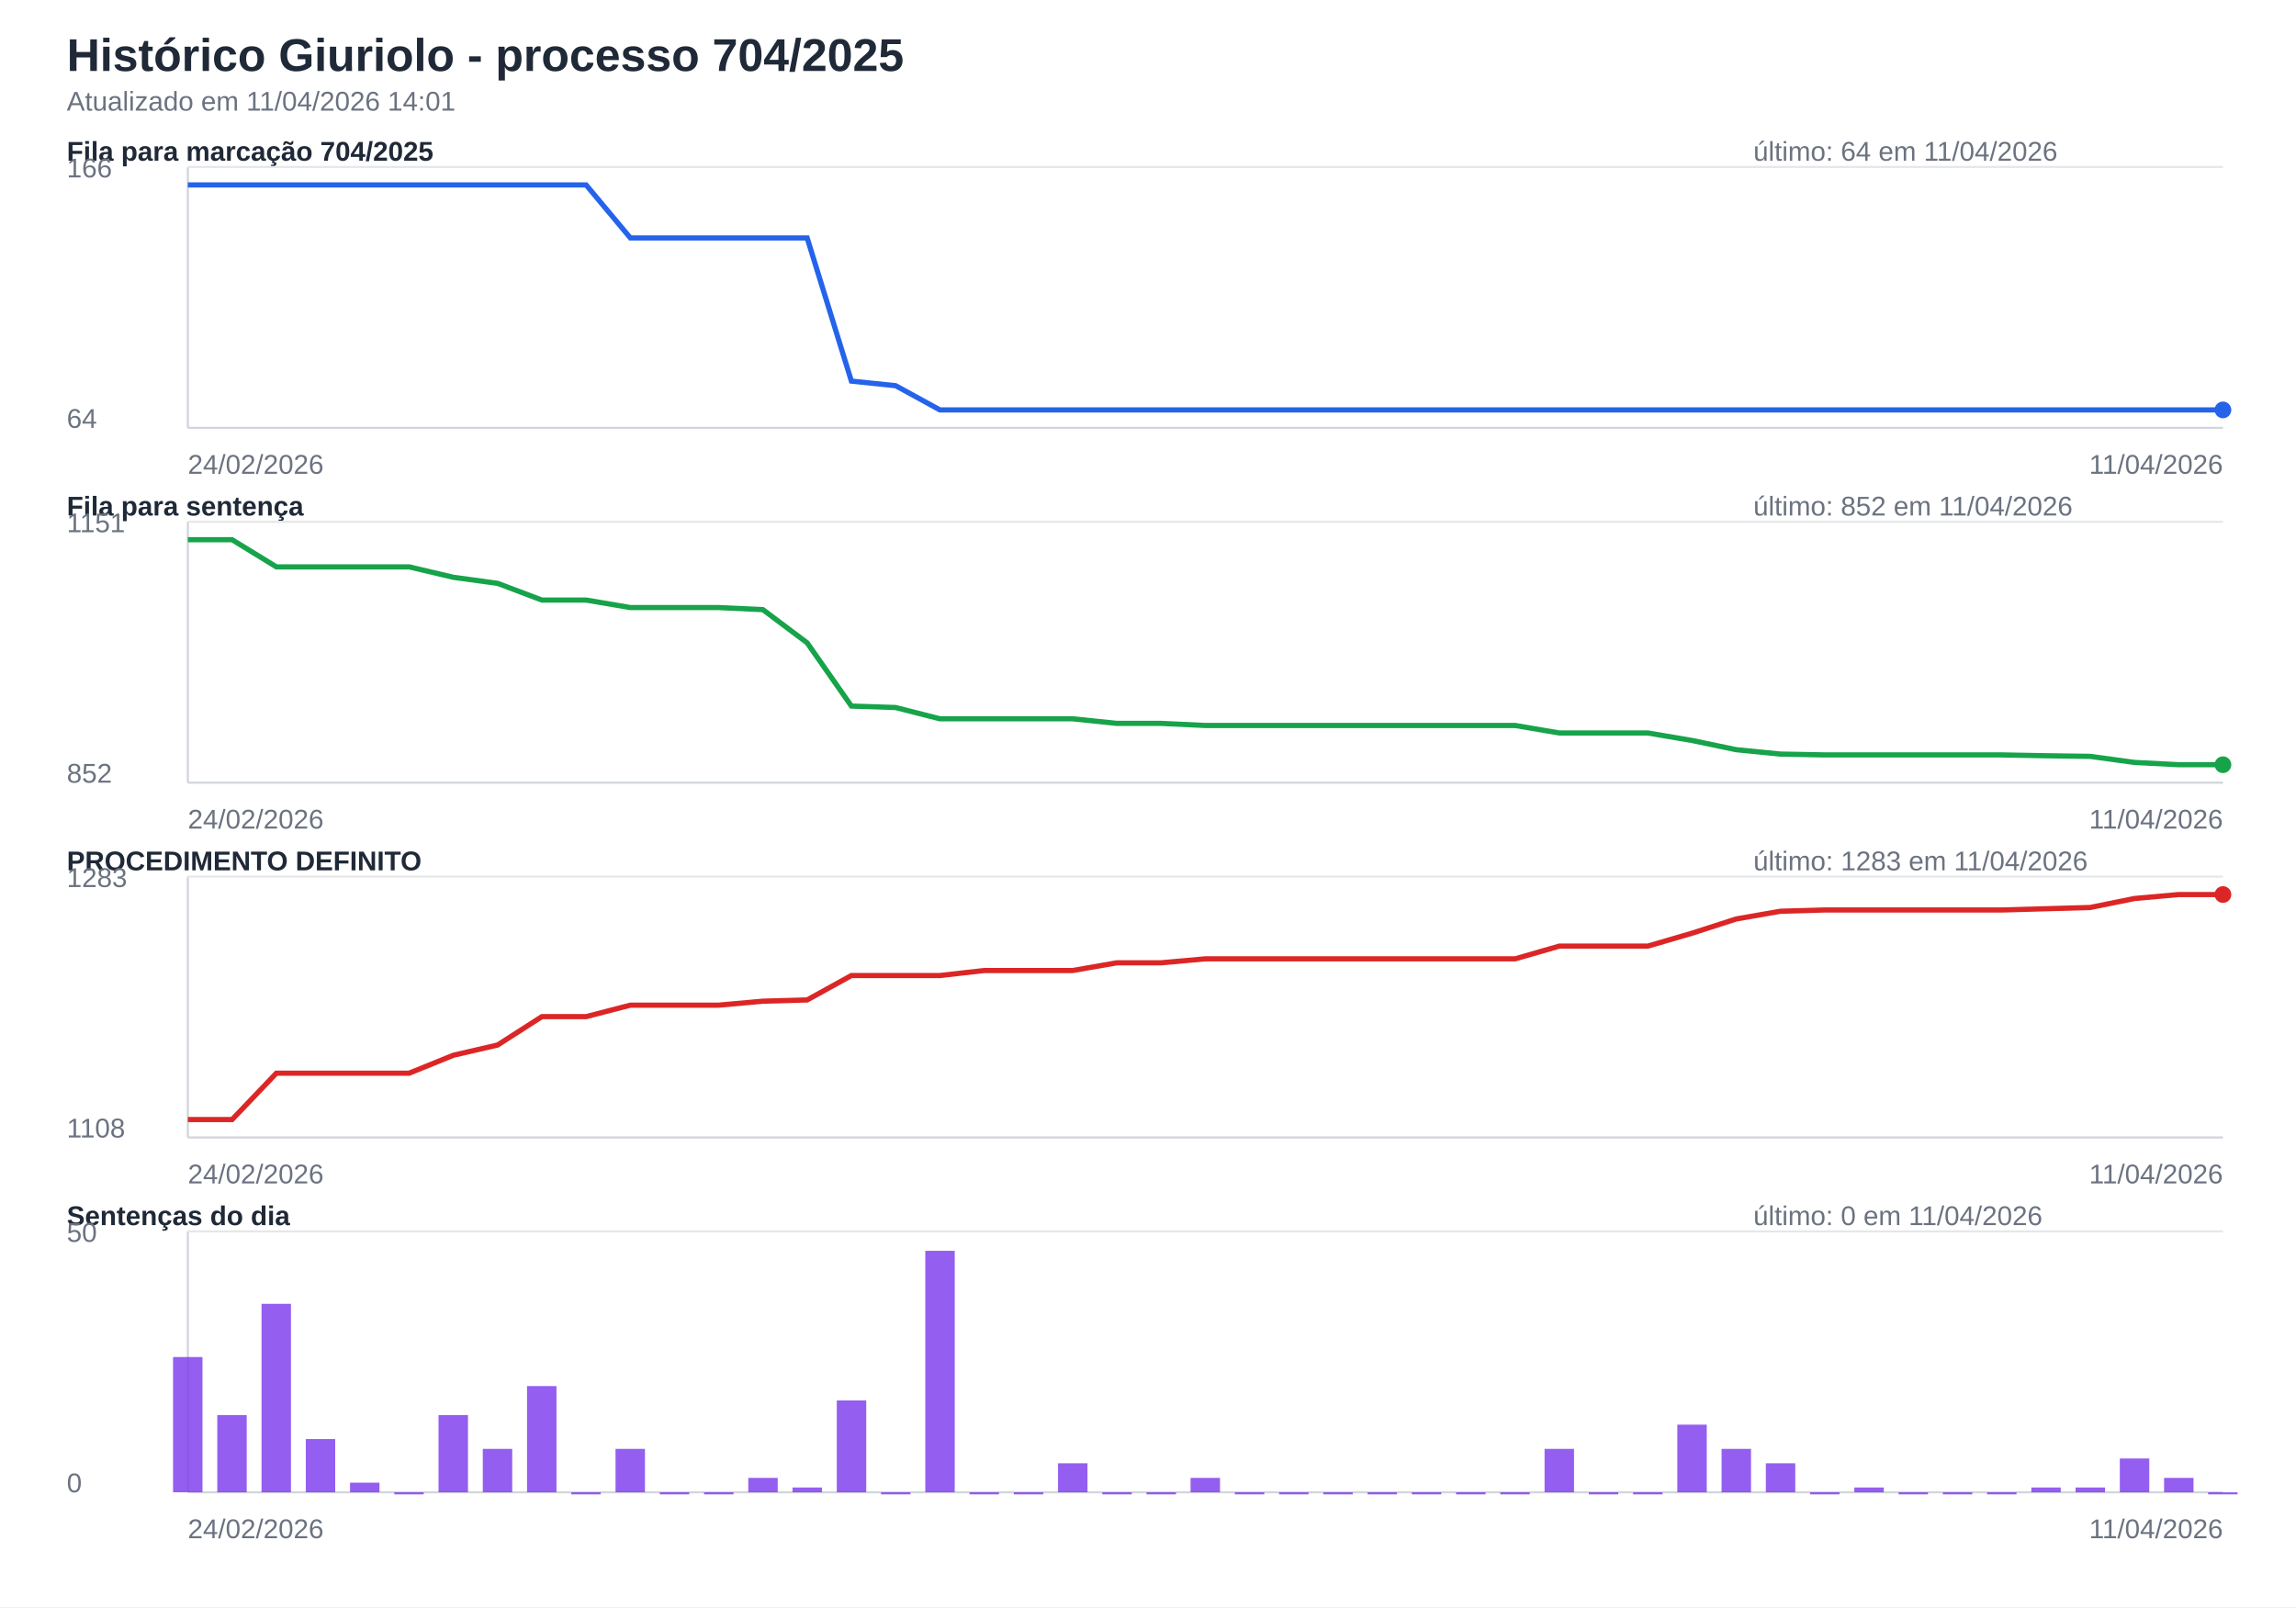
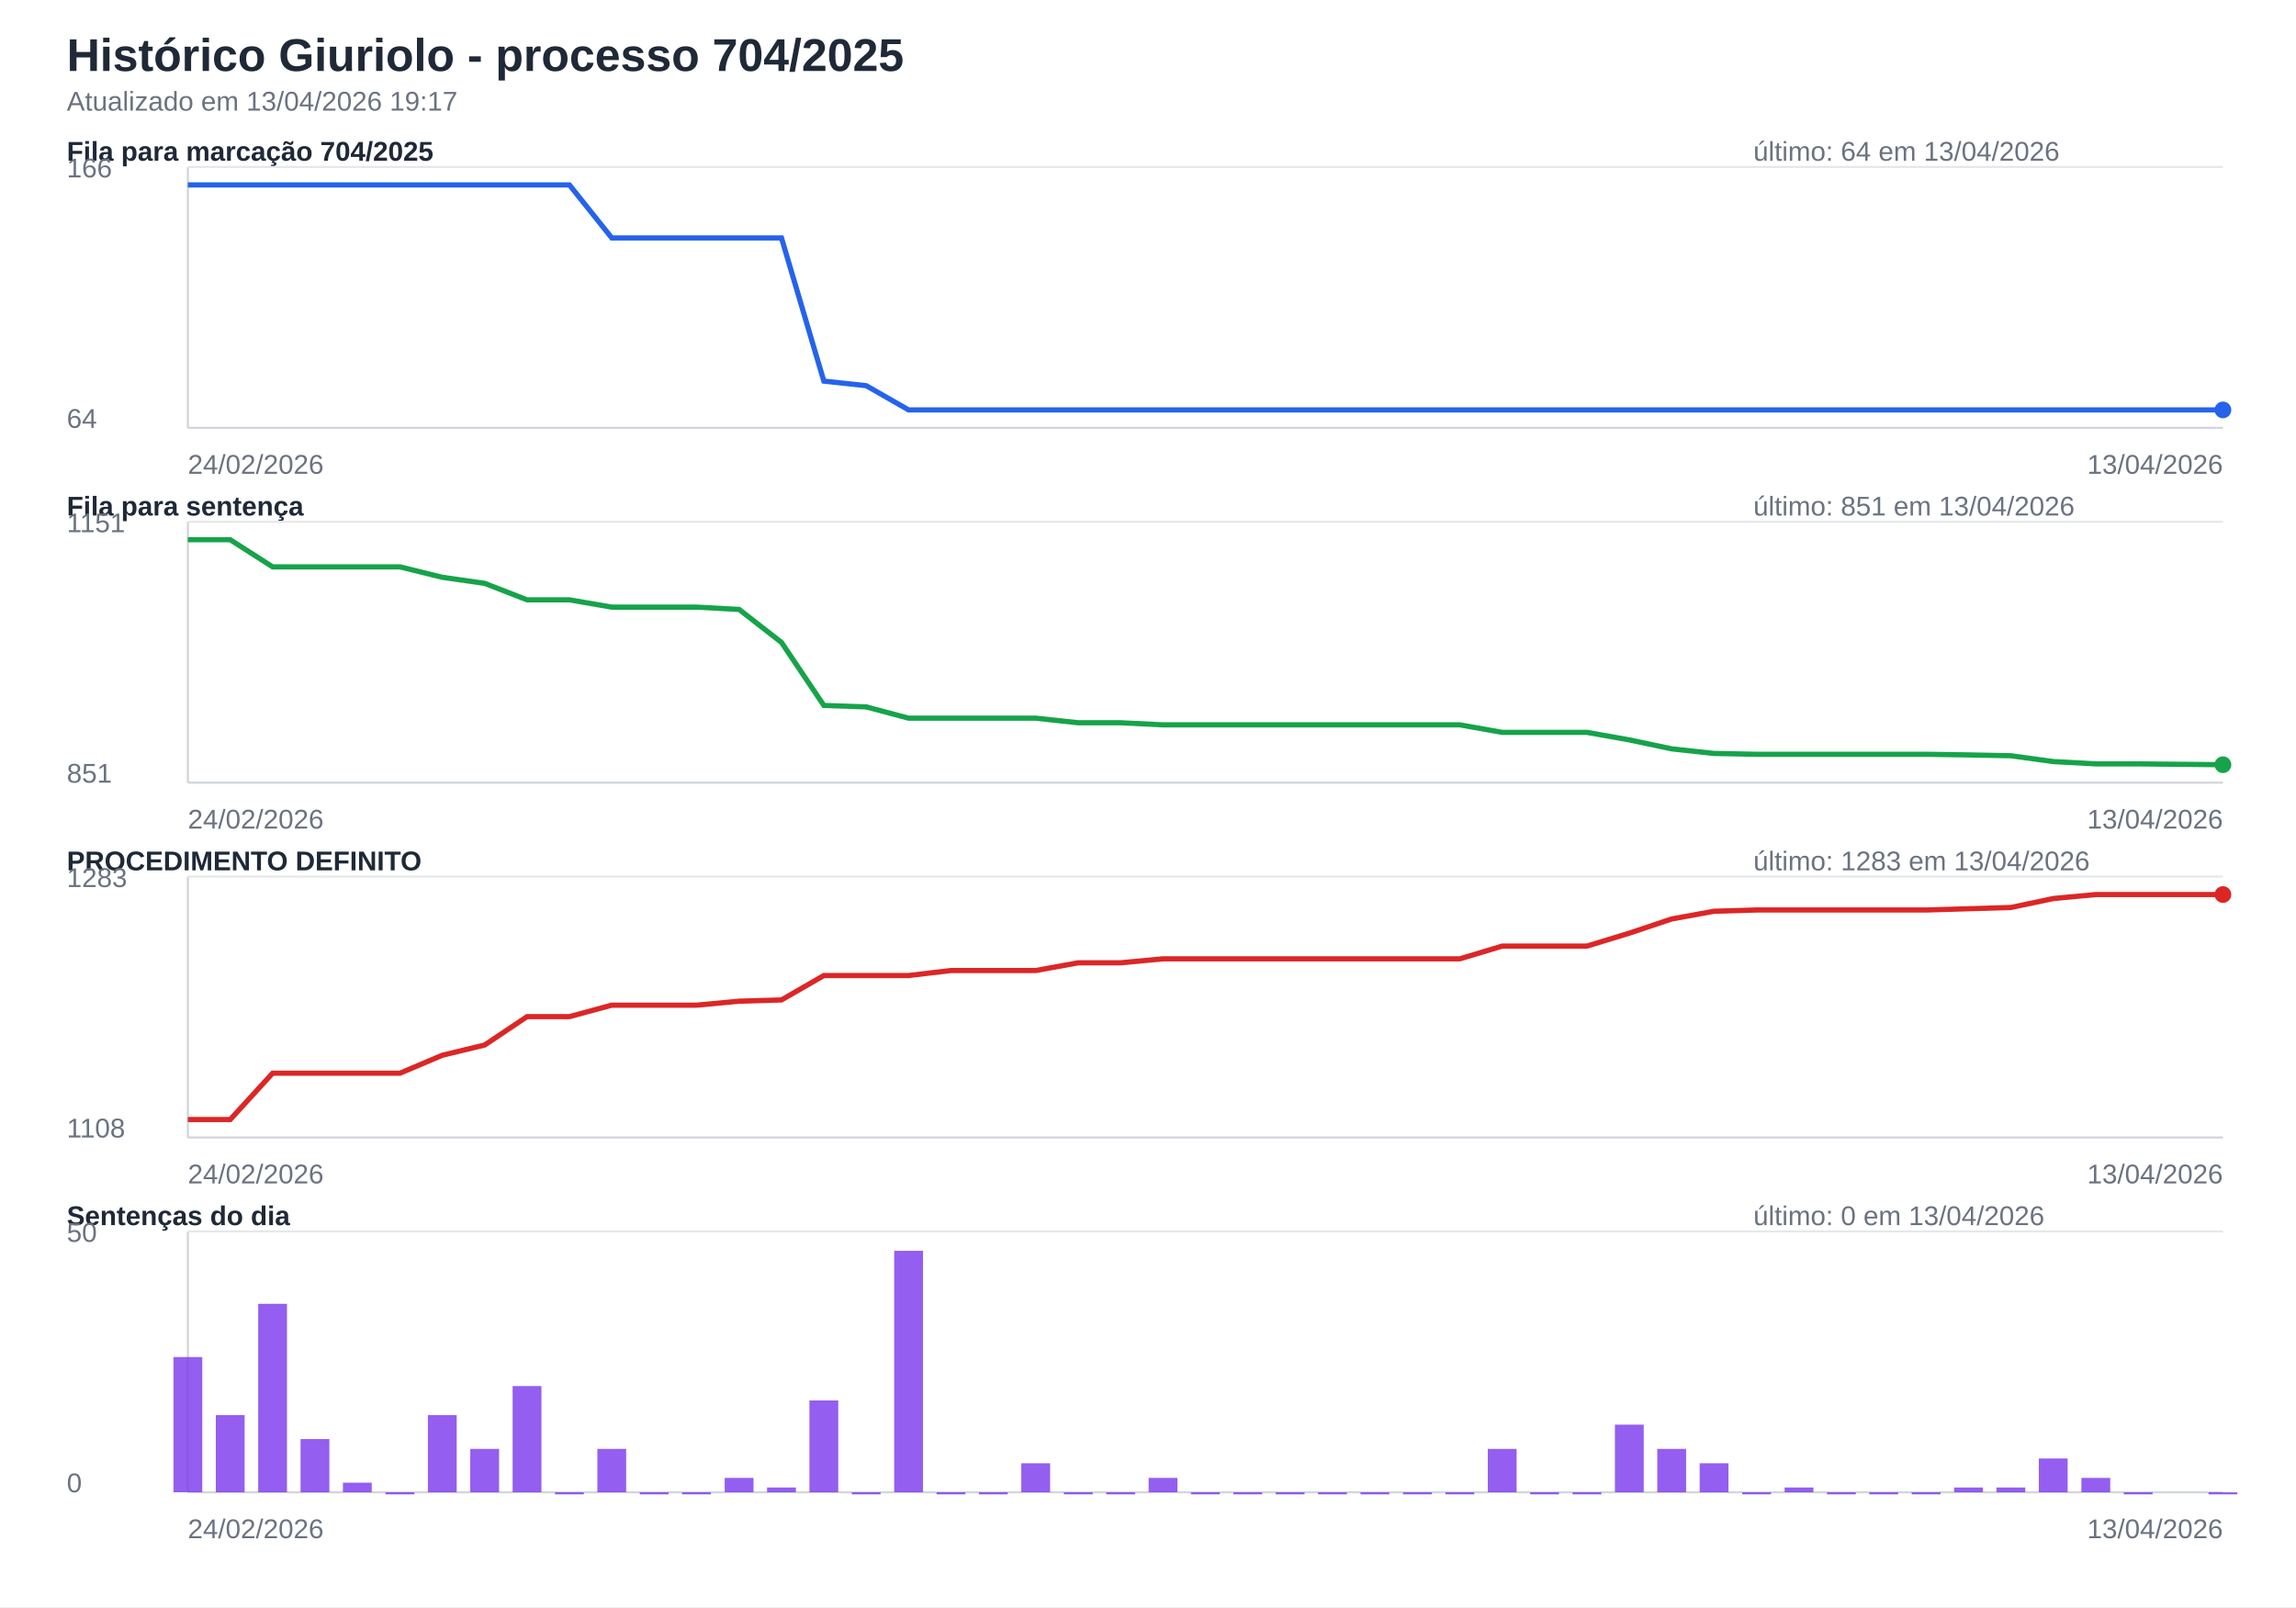
<svg xmlns="http://www.w3.org/2000/svg" width="1100" height="770" viewBox="0 0 1100 770">
  <rect width="100%" height="100%" fill="#ffffff" />
  <style>text{font-family:Segoe UI,Arial,sans-serif;font-size:13px;fill:#1f2937}.titulo{font-size:22px;font-weight:700}.sub{fill:#6b7280}.eixo{stroke:#d1d5db;stroke-width:1}.grade{stroke:#e5e7eb;stroke-width:1}.linha{fill:none;stroke-width:2.5}.barra{opacity:.82}</style>
  <text class="titulo" x="32" y="34">Histórico Giuriolo - processo 704/2025</text>
-   <text class="sub" x="32" y="53">Atualizado em 11/04/2026 14:01</text>
+   <text class="sub" x="32" y="53">Atualizado em 13/04/2026 19:17</text>
  <text x="32" y="77" font-weight="700">Fila para marcação 704/2025</text>
-   <text class="sub" x="840" y="77">último: 64 em 11/04/2026</text>
+   <text class="sub" x="840" y="77">último: 64 em 13/04/2026</text>
  <line class="eixo" x1="90" y1="205" x2="1065" y2="205" />
  <line class="eixo" x1="90" y1="80" x2="90" y2="205" />
  <line class="grade" x1="90" y1="80" x2="1065" y2="80" />
  <text class="sub" x="32" y="85">166</text>
  <text class="sub" x="32" y="205">64</text>
-   <path class="linha" stroke="#2563eb" d="M90.0,88.6 L111.2,88.6 L132.4,88.6 L153.6,88.6 L174.8,88.6 L196.0,88.6 L217.2,88.6 L238.4,88.6 L259.6,88.6 L280.8,88.6 L302.0,114.0 L323.2,114.0 L344.3,114.0 L365.5,114.0 L386.7,114.0 L407.9,182.6 L429.1,184.8 L450.3,196.4 L471.5,196.4 L492.7,196.4 L513.9,196.4 L535.1,196.4 L556.3,196.4 L577.5,196.4 L598.7,196.4 L619.9,196.4 L641.1,196.4 L662.3,196.4 L683.5,196.4 L704.7,196.4 L725.9,196.4 L747.1,196.4 L768.3,196.4 L789.5,196.4 L810.7,196.4 L831.8,196.4 L853.0,196.4 L874.2,196.4 L895.4,196.4 L916.6,196.4 L937.8,196.4 L959.0,196.4 L980.2,196.4 L1001.4,196.4 L1022.6,196.4 L1043.8,196.4 L1065.0,196.4" />
+   <path class="linha" stroke="#2563eb" d="M90.0,88.6 L110.3,88.6 L130.6,88.6 L150.9,88.6 L171.2,88.6 L191.6,88.6 L211.9,88.6 L232.2,88.6 L252.5,88.6 L272.8,88.6 L293.1,114.0 L313.4,114.0 L333.8,114.0 L354.1,114.0 L374.4,114.0 L394.7,182.6 L415.0,184.8 L435.3,196.4 L455.6,196.4 L475.9,196.4 L496.2,196.4 L516.6,196.4 L536.9,196.4 L557.2,196.4 L577.5,196.4 L597.8,196.4 L618.1,196.4 L638.4,196.4 L658.8,196.4 L679.1,196.4 L699.4,196.4 L719.7,196.4 L740.0,196.4 L760.3,196.4 L780.6,196.4 L800.9,196.4 L821.2,196.4 L841.6,196.4 L861.9,196.4 L882.2,196.4 L902.5,196.4 L922.8,196.4 L943.1,196.4 L963.4,196.4 L983.8,196.4 L1004.1,196.4 L1024.4,196.4 L1065.0,196.4" />
  <circle cx="1065.0" cy="196.4" r="4" fill="#2563eb" />
  <text class="sub" x="90" y="227">24/02/2026</text>
-   <text class="sub" text-anchor="end" x="1065" y="227">11/04/2026</text>
+   <text class="sub" text-anchor="end" x="1065" y="227">13/04/2026</text>
  <text x="32" y="247" font-weight="700">Fila para sentença</text>
-   <text class="sub" x="840" y="247">último: 852 em 11/04/2026</text>
+   <text class="sub" x="840" y="247">último: 851 em 13/04/2026</text>
  <line class="eixo" x1="90" y1="375" x2="1065" y2="375" />
  <line class="eixo" x1="90" y1="250" x2="90" y2="375" />
  <line class="grade" x1="90" y1="250" x2="1065" y2="250" />
  <text class="sub" x="32" y="255">1151</text>
-   <text class="sub" x="32" y="375">852</text>
-   <path class="linha" stroke="#16a34a" d="M90.0,258.6 L111.2,258.6 L132.4,271.6 L153.6,271.6 L174.8,271.6 L196.0,271.6 L217.2,276.6 L238.4,279.5 L259.6,287.5 L280.8,287.5 L302.0,291.1 L323.2,291.1 L344.3,291.1 L365.5,292.1 L386.7,308.0 L407.9,338.3 L429.1,339.0 L450.3,344.4 L471.5,344.4 L492.7,344.4 L513.9,344.4 L535.1,346.6 L556.3,346.6 L577.5,347.6 L598.7,347.6 L619.9,347.6 L641.1,347.6 L662.3,347.6 L683.5,347.6 L704.7,347.6 L725.9,347.6 L747.1,351.2 L768.3,351.2 L789.5,351.2 L810.7,354.8 L831.8,359.2 L853.0,361.3 L874.2,361.7 L895.4,361.7 L916.6,361.7 L937.8,361.7 L959.0,361.7 L980.2,362.1 L1001.4,362.4 L1022.6,365.3 L1043.8,366.4 L1065.0,366.4" />
+   <text class="sub" x="32" y="375">851</text>
+   <path class="linha" stroke="#16a34a" d="M90.0,258.6 L110.3,258.6 L130.6,271.6 L150.9,271.6 L171.2,271.6 L191.6,271.6 L211.9,276.6 L232.2,279.5 L252.5,287.4 L272.8,287.4 L293.1,290.9 L313.4,290.9 L333.8,290.9 L354.1,292.0 L374.4,307.8 L394.7,338.0 L415.0,338.7 L435.3,344.1 L455.6,344.1 L475.9,344.1 L496.2,344.1 L516.6,346.3 L536.9,346.3 L557.2,347.3 L577.5,347.3 L597.8,347.3 L618.1,347.3 L638.4,347.3 L658.8,347.3 L679.1,347.3 L699.4,347.3 L719.7,350.9 L740.0,350.9 L760.3,350.9 L780.6,354.5 L800.9,358.8 L821.2,361.0 L841.6,361.4 L861.9,361.4 L882.2,361.4 L902.5,361.4 L922.8,361.4 L943.1,361.7 L963.4,362.1 L983.8,364.9 L1004.1,366.0 L1024.4,366.0 L1065.0,366.4" />
  <circle cx="1065.0" cy="366.4" r="4" fill="#16a34a" />
  <text class="sub" x="90" y="397">24/02/2026</text>
-   <text class="sub" text-anchor="end" x="1065" y="397">11/04/2026</text>
+   <text class="sub" text-anchor="end" x="1065" y="397">13/04/2026</text>
  <text x="32" y="417" font-weight="700">PROCEDIMENTO DEFINITO</text>
-   <text class="sub" x="840" y="417">último: 1283 em 11/04/2026</text>
+   <text class="sub" x="840" y="417">último: 1283 em 13/04/2026</text>
  <line class="eixo" x1="90" y1="545" x2="1065" y2="545" />
  <line class="eixo" x1="90" y1="420" x2="90" y2="545" />
  <line class="grade" x1="90" y1="420" x2="1065" y2="420" />
  <text class="sub" x="32" y="425">1283</text>
  <text class="sub" x="32" y="545">1108</text>
-   <path class="linha" stroke="#dc2626" d="M90.0,536.4 L111.2,536.4 L132.4,514.2 L153.6,514.2 L174.8,514.2 L196.0,514.2 L217.2,505.6 L238.4,500.7 L259.6,487.1 L280.8,487.1 L302.0,481.6 L323.2,481.6 L344.3,481.6 L365.5,479.7 L386.7,479.1 L407.9,467.4 L429.1,467.4 L450.3,467.4 L471.5,465.0 L492.7,465.0 L513.9,465.0 L535.1,461.3 L556.3,461.3 L577.5,459.4 L598.7,459.4 L619.9,459.4 L641.1,459.4 L662.3,459.4 L683.5,459.4 L704.7,459.4 L725.9,459.4 L747.1,453.3 L768.3,453.3 L789.5,453.3 L810.7,447.1 L831.8,440.3 L853.0,436.6 L874.2,436.0 L895.4,436.0 L916.6,436.0 L937.8,436.0 L959.0,436.0 L980.2,435.4 L1001.4,434.8 L1022.6,430.5 L1043.8,428.6 L1065.0,428.6" />
+   <path class="linha" stroke="#dc2626" d="M90.0,536.4 L110.3,536.4 L130.6,514.2 L150.9,514.2 L171.2,514.2 L191.6,514.2 L211.9,505.6 L232.2,500.7 L252.5,487.1 L272.8,487.1 L293.1,481.6 L313.4,481.6 L333.8,481.6 L354.1,479.7 L374.4,479.1 L394.7,467.4 L415.0,467.4 L435.3,467.4 L455.6,465.0 L475.9,465.0 L496.2,465.0 L516.6,461.3 L536.9,461.3 L557.2,459.4 L577.5,459.4 L597.8,459.4 L618.1,459.4 L638.4,459.4 L658.8,459.4 L679.1,459.4 L699.4,459.4 L719.7,453.3 L740.0,453.3 L760.3,453.3 L780.6,447.1 L800.9,440.3 L821.2,436.6 L841.6,436.0 L861.9,436.0 L882.2,436.0 L902.5,436.0 L922.8,436.0 L943.1,435.4 L963.4,434.8 L983.8,430.5 L1004.1,428.6 L1024.4,428.6 L1065.0,428.6" />
  <circle cx="1065.0" cy="428.6" r="4" fill="#dc2626" />
  <text class="sub" x="90" y="567">24/02/2026</text>
-   <text class="sub" text-anchor="end" x="1065" y="567">11/04/2026</text>
+   <text class="sub" text-anchor="end" x="1065" y="567">13/04/2026</text>
  <text x="32" y="587" font-weight="700">Sentenças do dia</text>
-   <text class="sub" x="840" y="587">último: 0 em 11/04/2026</text>
+   <text class="sub" x="840" y="587">último: 0 em 13/04/2026</text>
  <line class="eixo" x1="90" y1="715" x2="1065" y2="715" />
  <line class="eixo" x1="90" y1="590" x2="90" y2="715" />
  <line class="grade" x1="90" y1="590" x2="1065" y2="590" />
  <text class="sub" x="32" y="595">50</text>
  <text class="sub" x="32" y="715">0</text>
-   <rect class="barra" x="82.9" y="650.2" width="14.1" height="64.8" fill="#7c3aed" />
-   <rect class="barra" x="104.1" y="678.0" width="14.1" height="37.0" fill="#7c3aed" />
-   <rect class="barra" x="125.3" y="624.7" width="14.1" height="90.3" fill="#7c3aed" />
-   <rect class="barra" x="146.5" y="689.5" width="14.1" height="25.5" fill="#7c3aed" />
-   <rect class="barra" x="167.7" y="710.4" width="14.1" height="4.6" fill="#7c3aed" />
-   <rect class="barra" x="188.9" y="715.0" width="14.1" height="1.0" fill="#7c3aed" />
-   <rect class="barra" x="210.1" y="678.0" width="14.1" height="37.0" fill="#7c3aed" />
-   <rect class="barra" x="231.3" y="694.2" width="14.1" height="20.8" fill="#7c3aed" />
-   <rect class="barra" x="252.5" y="664.1" width="14.1" height="50.9" fill="#7c3aed" />
-   <rect class="barra" x="273.7" y="715.0" width="14.1" height="1.0" fill="#7c3aed" />
-   <rect class="barra" x="294.9" y="694.2" width="14.1" height="20.8" fill="#7c3aed" />
-   <rect class="barra" x="316.1" y="715.0" width="14.1" height="1.0" fill="#7c3aed" />
-   <rect class="barra" x="337.3" y="715.0" width="14.1" height="1.0" fill="#7c3aed" />
-   <rect class="barra" x="358.5" y="708.1" width="14.1" height="6.9" fill="#7c3aed" />
-   <rect class="barra" x="379.7" y="712.7" width="14.1" height="2.3" fill="#7c3aed" />
-   <rect class="barra" x="400.9" y="671.0" width="14.1" height="44.0" fill="#7c3aed" />
-   <rect class="barra" x="422.1" y="715.0" width="14.1" height="1.0" fill="#7c3aed" />
-   <rect class="barra" x="443.3" y="599.3" width="14.1" height="115.7" fill="#7c3aed" />
-   <rect class="barra" x="464.5" y="715.0" width="14.1" height="1.0" fill="#7c3aed" />
-   <rect class="barra" x="485.7" y="715.0" width="14.1" height="1.0" fill="#7c3aed" />
-   <rect class="barra" x="506.9" y="701.1" width="14.1" height="13.9" fill="#7c3aed" />
-   <rect class="barra" x="528.1" y="715.0" width="14.1" height="1.0" fill="#7c3aed" />
-   <rect class="barra" x="549.3" y="715.0" width="14.1" height="1.0" fill="#7c3aed" />
-   <rect class="barra" x="570.4" y="708.1" width="14.1" height="6.9" fill="#7c3aed" />
-   <rect class="barra" x="591.6" y="715.0" width="14.1" height="1.0" fill="#7c3aed" />
-   <rect class="barra" x="612.8" y="715.0" width="14.1" height="1.0" fill="#7c3aed" />
-   <rect class="barra" x="634.0" y="715.0" width="14.1" height="1.0" fill="#7c3aed" />
-   <rect class="barra" x="655.2" y="715.0" width="14.1" height="1.0" fill="#7c3aed" />
-   <rect class="barra" x="676.4" y="715.0" width="14.1" height="1.0" fill="#7c3aed" />
-   <rect class="barra" x="697.6" y="715.0" width="14.1" height="1.0" fill="#7c3aed" />
-   <rect class="barra" x="718.8" y="715.0" width="14.1" height="1.0" fill="#7c3aed" />
-   <rect class="barra" x="740.0" y="694.2" width="14.1" height="20.8" fill="#7c3aed" />
-   <rect class="barra" x="761.2" y="715.0" width="14.1" height="1.0" fill="#7c3aed" />
-   <rect class="barra" x="782.4" y="715.0" width="14.1" height="1.0" fill="#7c3aed" />
-   <rect class="barra" x="803.6" y="682.6" width="14.1" height="32.4" fill="#7c3aed" />
-   <rect class="barra" x="824.8" y="694.2" width="14.1" height="20.8" fill="#7c3aed" />
-   <rect class="barra" x="846.0" y="701.1" width="14.1" height="13.9" fill="#7c3aed" />
-   <rect class="barra" x="867.2" y="715.0" width="14.1" height="1.0" fill="#7c3aed" />
-   <rect class="barra" x="888.4" y="712.7" width="14.1" height="2.3" fill="#7c3aed" />
-   <rect class="barra" x="909.6" y="715.0" width="14.1" height="1.0" fill="#7c3aed" />
-   <rect class="barra" x="930.8" y="715.0" width="14.1" height="1.0" fill="#7c3aed" />
-   <rect class="barra" x="952.0" y="715.0" width="14.1" height="1.0" fill="#7c3aed" />
-   <rect class="barra" x="973.2" y="712.7" width="14.1" height="2.3" fill="#7c3aed" />
-   <rect class="barra" x="994.4" y="712.7" width="14.1" height="2.3" fill="#7c3aed" />
-   <rect class="barra" x="1015.6" y="698.8" width="14.1" height="16.2" fill="#7c3aed" />
-   <rect class="barra" x="1036.8" y="708.1" width="14.1" height="6.9" fill="#7c3aed" />
-   <rect class="barra" x="1057.9" y="715.0" width="14.1" height="1.0" fill="#7c3aed" />
+   <rect class="barra" x="83.1" y="650.2" width="13.8" height="64.8" fill="#7c3aed" />
+   <rect class="barra" x="103.4" y="678.0" width="13.8" height="37.0" fill="#7c3aed" />
+   <rect class="barra" x="123.7" y="624.7" width="13.8" height="90.3" fill="#7c3aed" />
+   <rect class="barra" x="144.0" y="689.5" width="13.8" height="25.5" fill="#7c3aed" />
+   <rect class="barra" x="164.3" y="710.4" width="13.8" height="4.6" fill="#7c3aed" />
+   <rect class="barra" x="184.7" y="715.0" width="13.8" height="1.0" fill="#7c3aed" />
+   <rect class="barra" x="205.0" y="678.0" width="13.8" height="37.0" fill="#7c3aed" />
+   <rect class="barra" x="225.3" y="694.2" width="13.8" height="20.8" fill="#7c3aed" />
+   <rect class="barra" x="245.6" y="664.1" width="13.8" height="50.9" fill="#7c3aed" />
+   <rect class="barra" x="265.9" y="715.0" width="13.8" height="1.0" fill="#7c3aed" />
+   <rect class="barra" x="286.2" y="694.2" width="13.8" height="20.8" fill="#7c3aed" />
+   <rect class="barra" x="306.5" y="715.0" width="13.8" height="1.0" fill="#7c3aed" />
+   <rect class="barra" x="326.8" y="715.0" width="13.8" height="1.0" fill="#7c3aed" />
+   <rect class="barra" x="347.2" y="708.1" width="13.8" height="6.9" fill="#7c3aed" />
+   <rect class="barra" x="367.5" y="712.7" width="13.8" height="2.3" fill="#7c3aed" />
+   <rect class="barra" x="387.8" y="671.0" width="13.8" height="44.0" fill="#7c3aed" />
+   <rect class="barra" x="408.1" y="715.0" width="13.8" height="1.0" fill="#7c3aed" />
+   <rect class="barra" x="428.4" y="599.3" width="13.8" height="115.7" fill="#7c3aed" />
+   <rect class="barra" x="448.7" y="715.0" width="13.8" height="1.0" fill="#7c3aed" />
+   <rect class="barra" x="469.0" y="715.0" width="13.8" height="1.0" fill="#7c3aed" />
+   <rect class="barra" x="489.3" y="701.1" width="13.8" height="13.9" fill="#7c3aed" />
+   <rect class="barra" x="509.7" y="715.0" width="13.8" height="1.0" fill="#7c3aed" />
+   <rect class="barra" x="530.0" y="715.0" width="13.8" height="1.0" fill="#7c3aed" />
+   <rect class="barra" x="550.3" y="708.1" width="13.8" height="6.9" fill="#7c3aed" />
+   <rect class="barra" x="570.6" y="715.0" width="13.8" height="1.0" fill="#7c3aed" />
+   <rect class="barra" x="590.9" y="715.0" width="13.8" height="1.0" fill="#7c3aed" />
+   <rect class="barra" x="611.2" y="715.0" width="13.8" height="1.0" fill="#7c3aed" />
+   <rect class="barra" x="631.5" y="715.0" width="13.8" height="1.0" fill="#7c3aed" />
+   <rect class="barra" x="651.8" y="715.0" width="13.8" height="1.0" fill="#7c3aed" />
+   <rect class="barra" x="672.2" y="715.0" width="13.8" height="1.0" fill="#7c3aed" />
+   <rect class="barra" x="692.5" y="715.0" width="13.8" height="1.0" fill="#7c3aed" />
+   <rect class="barra" x="712.8" y="694.2" width="13.8" height="20.8" fill="#7c3aed" />
+   <rect class="barra" x="733.1" y="715.0" width="13.8" height="1.0" fill="#7c3aed" />
+   <rect class="barra" x="753.4" y="715.0" width="13.8" height="1.0" fill="#7c3aed" />
+   <rect class="barra" x="773.7" y="682.6" width="13.8" height="32.4" fill="#7c3aed" />
+   <rect class="barra" x="794.0" y="694.2" width="13.8" height="20.8" fill="#7c3aed" />
+   <rect class="barra" x="814.3" y="701.1" width="13.8" height="13.9" fill="#7c3aed" />
+   <rect class="barra" x="834.7" y="715.0" width="13.8" height="1.0" fill="#7c3aed" />
+   <rect class="barra" x="855.0" y="712.7" width="13.8" height="2.3" fill="#7c3aed" />
+   <rect class="barra" x="875.3" y="715.0" width="13.8" height="1.0" fill="#7c3aed" />
+   <rect class="barra" x="895.6" y="715.0" width="13.8" height="1.0" fill="#7c3aed" />
+   <rect class="barra" x="915.9" y="715.0" width="13.8" height="1.0" fill="#7c3aed" />
+   <rect class="barra" x="936.2" y="712.7" width="13.8" height="2.3" fill="#7c3aed" />
+   <rect class="barra" x="956.5" y="712.7" width="13.8" height="2.3" fill="#7c3aed" />
+   <rect class="barra" x="976.8" y="698.8" width="13.8" height="16.2" fill="#7c3aed" />
+   <rect class="barra" x="997.2" y="708.1" width="13.8" height="6.9" fill="#7c3aed" />
+   <rect class="barra" x="1017.5" y="715.0" width="13.8" height="1.0" fill="#7c3aed" />
+   <rect class="barra" x="1058.1" y="715.0" width="13.8" height="1.0" fill="#7c3aed" />
  <text class="sub" x="90" y="737">24/02/2026</text>
-   <text class="sub" text-anchor="end" x="1065" y="737">11/04/2026</text>
+   <text class="sub" text-anchor="end" x="1065" y="737">13/04/2026</text>
</svg>
